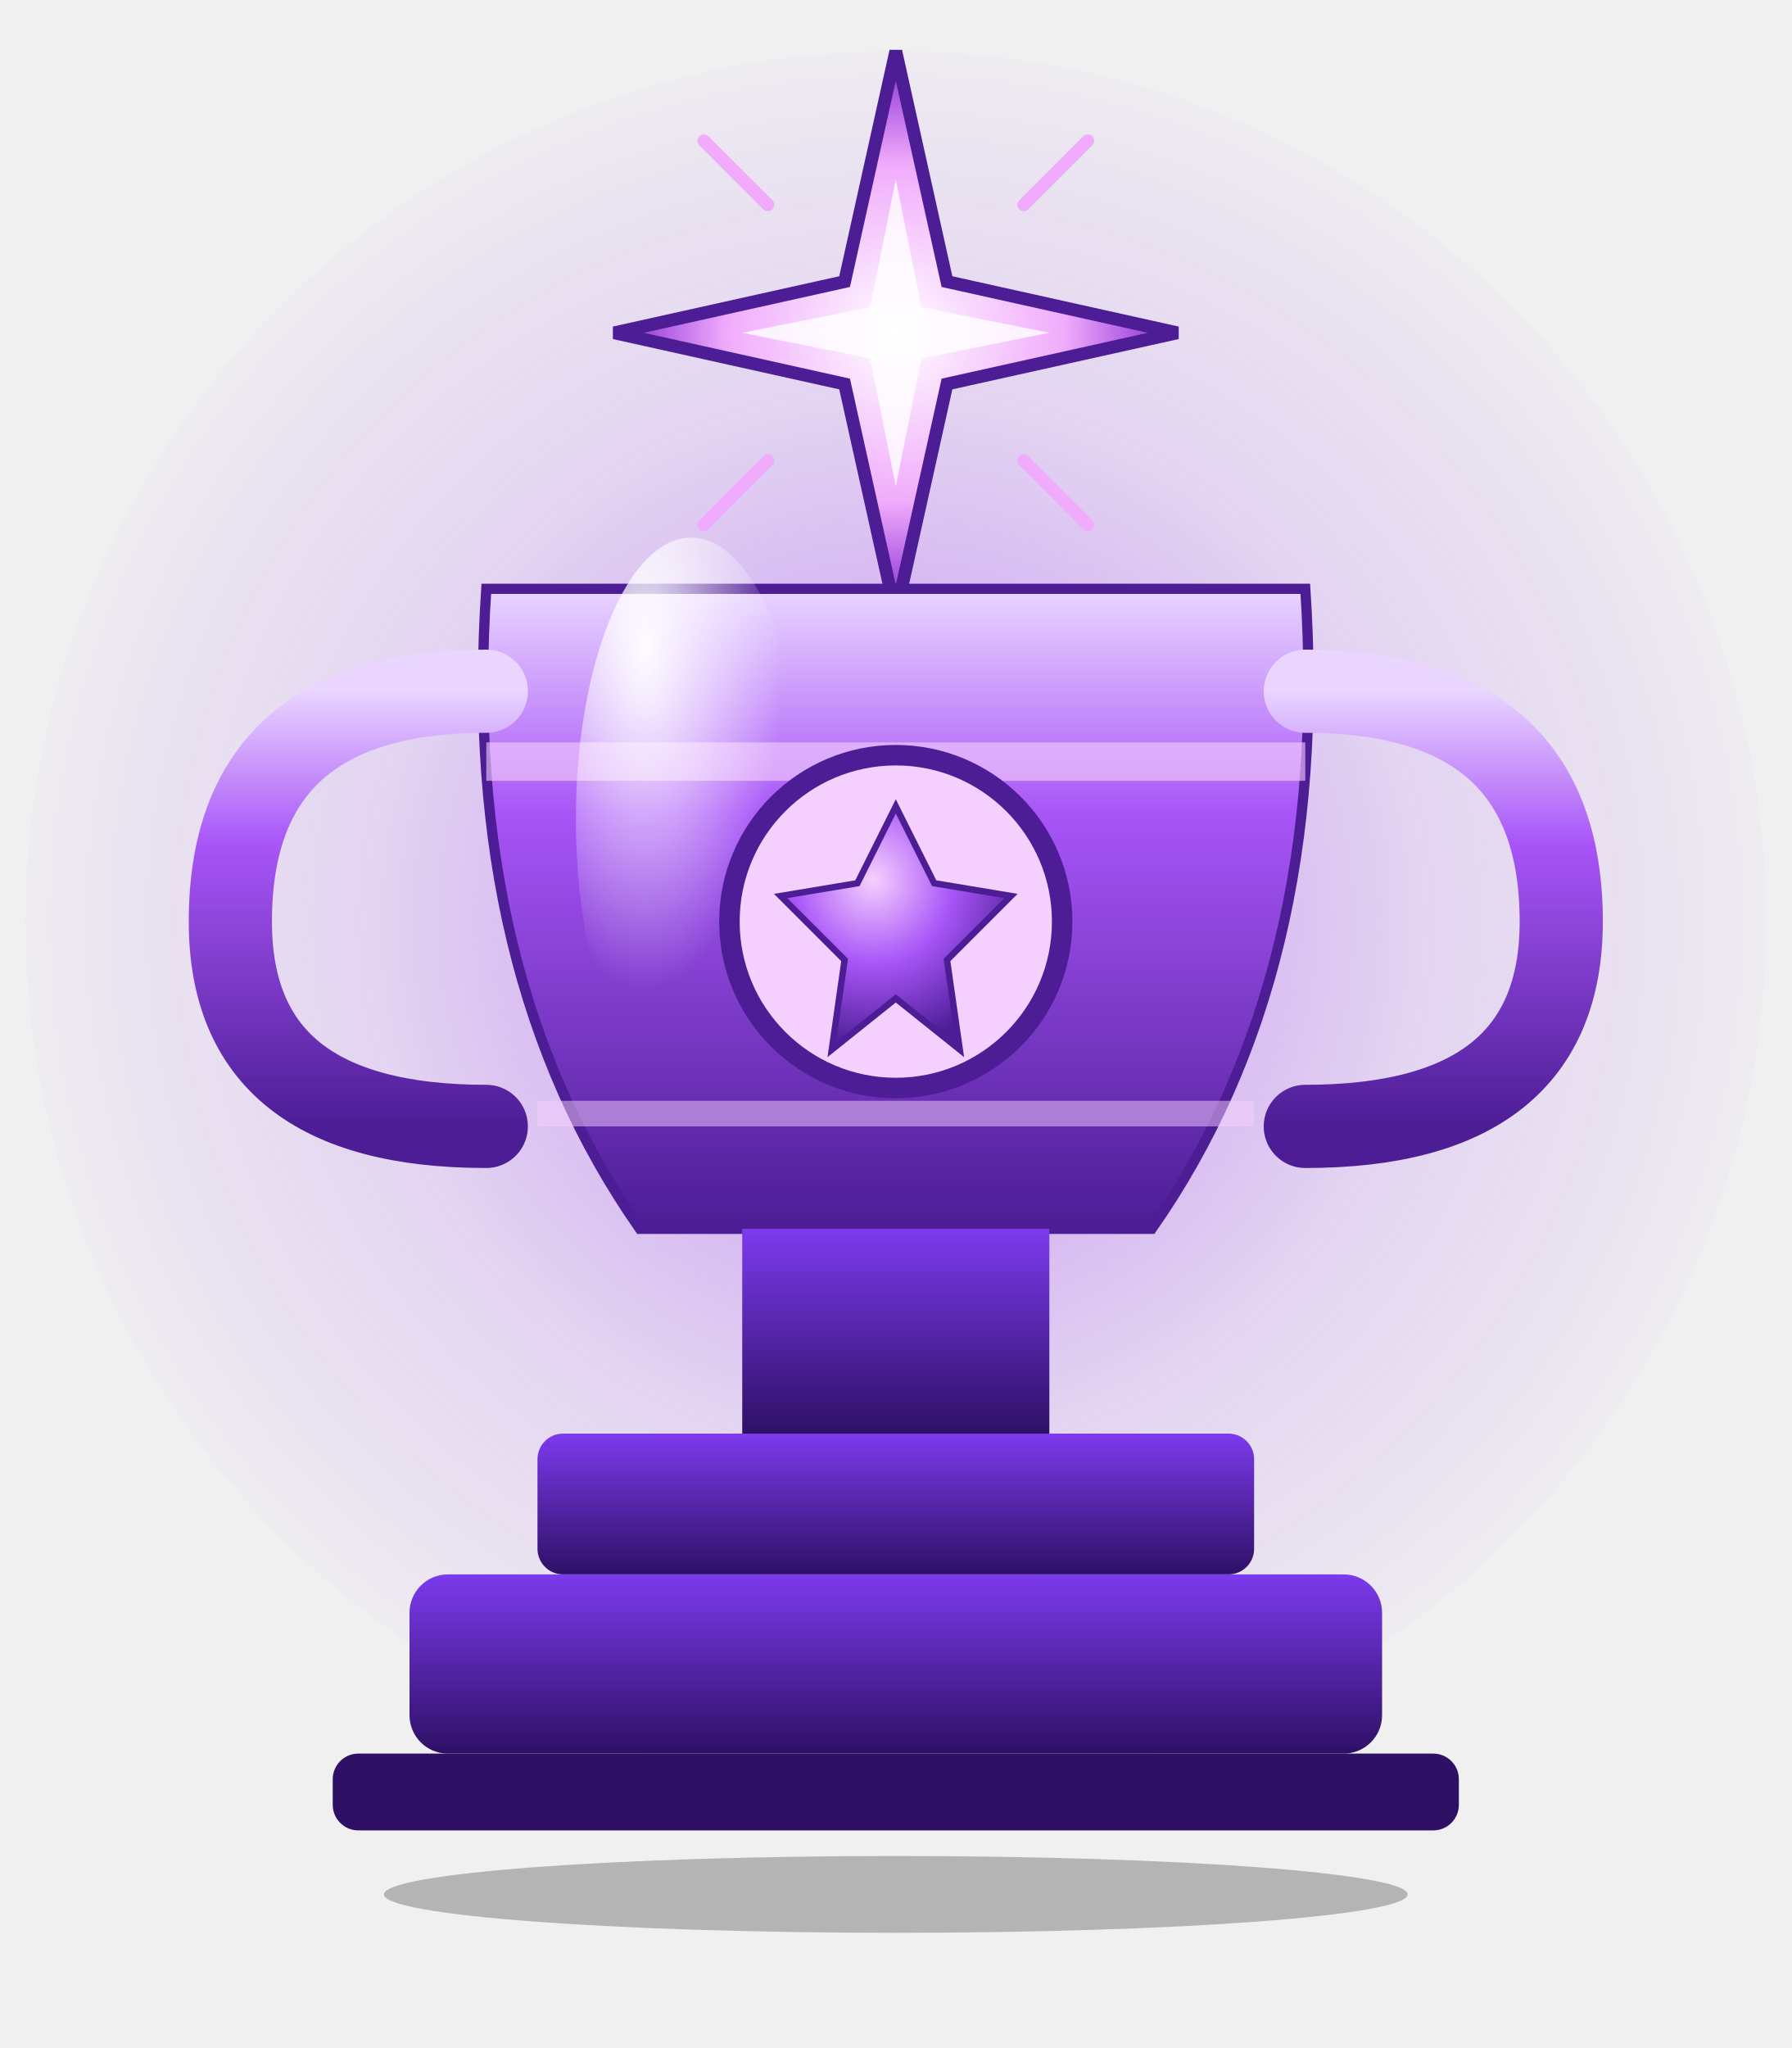
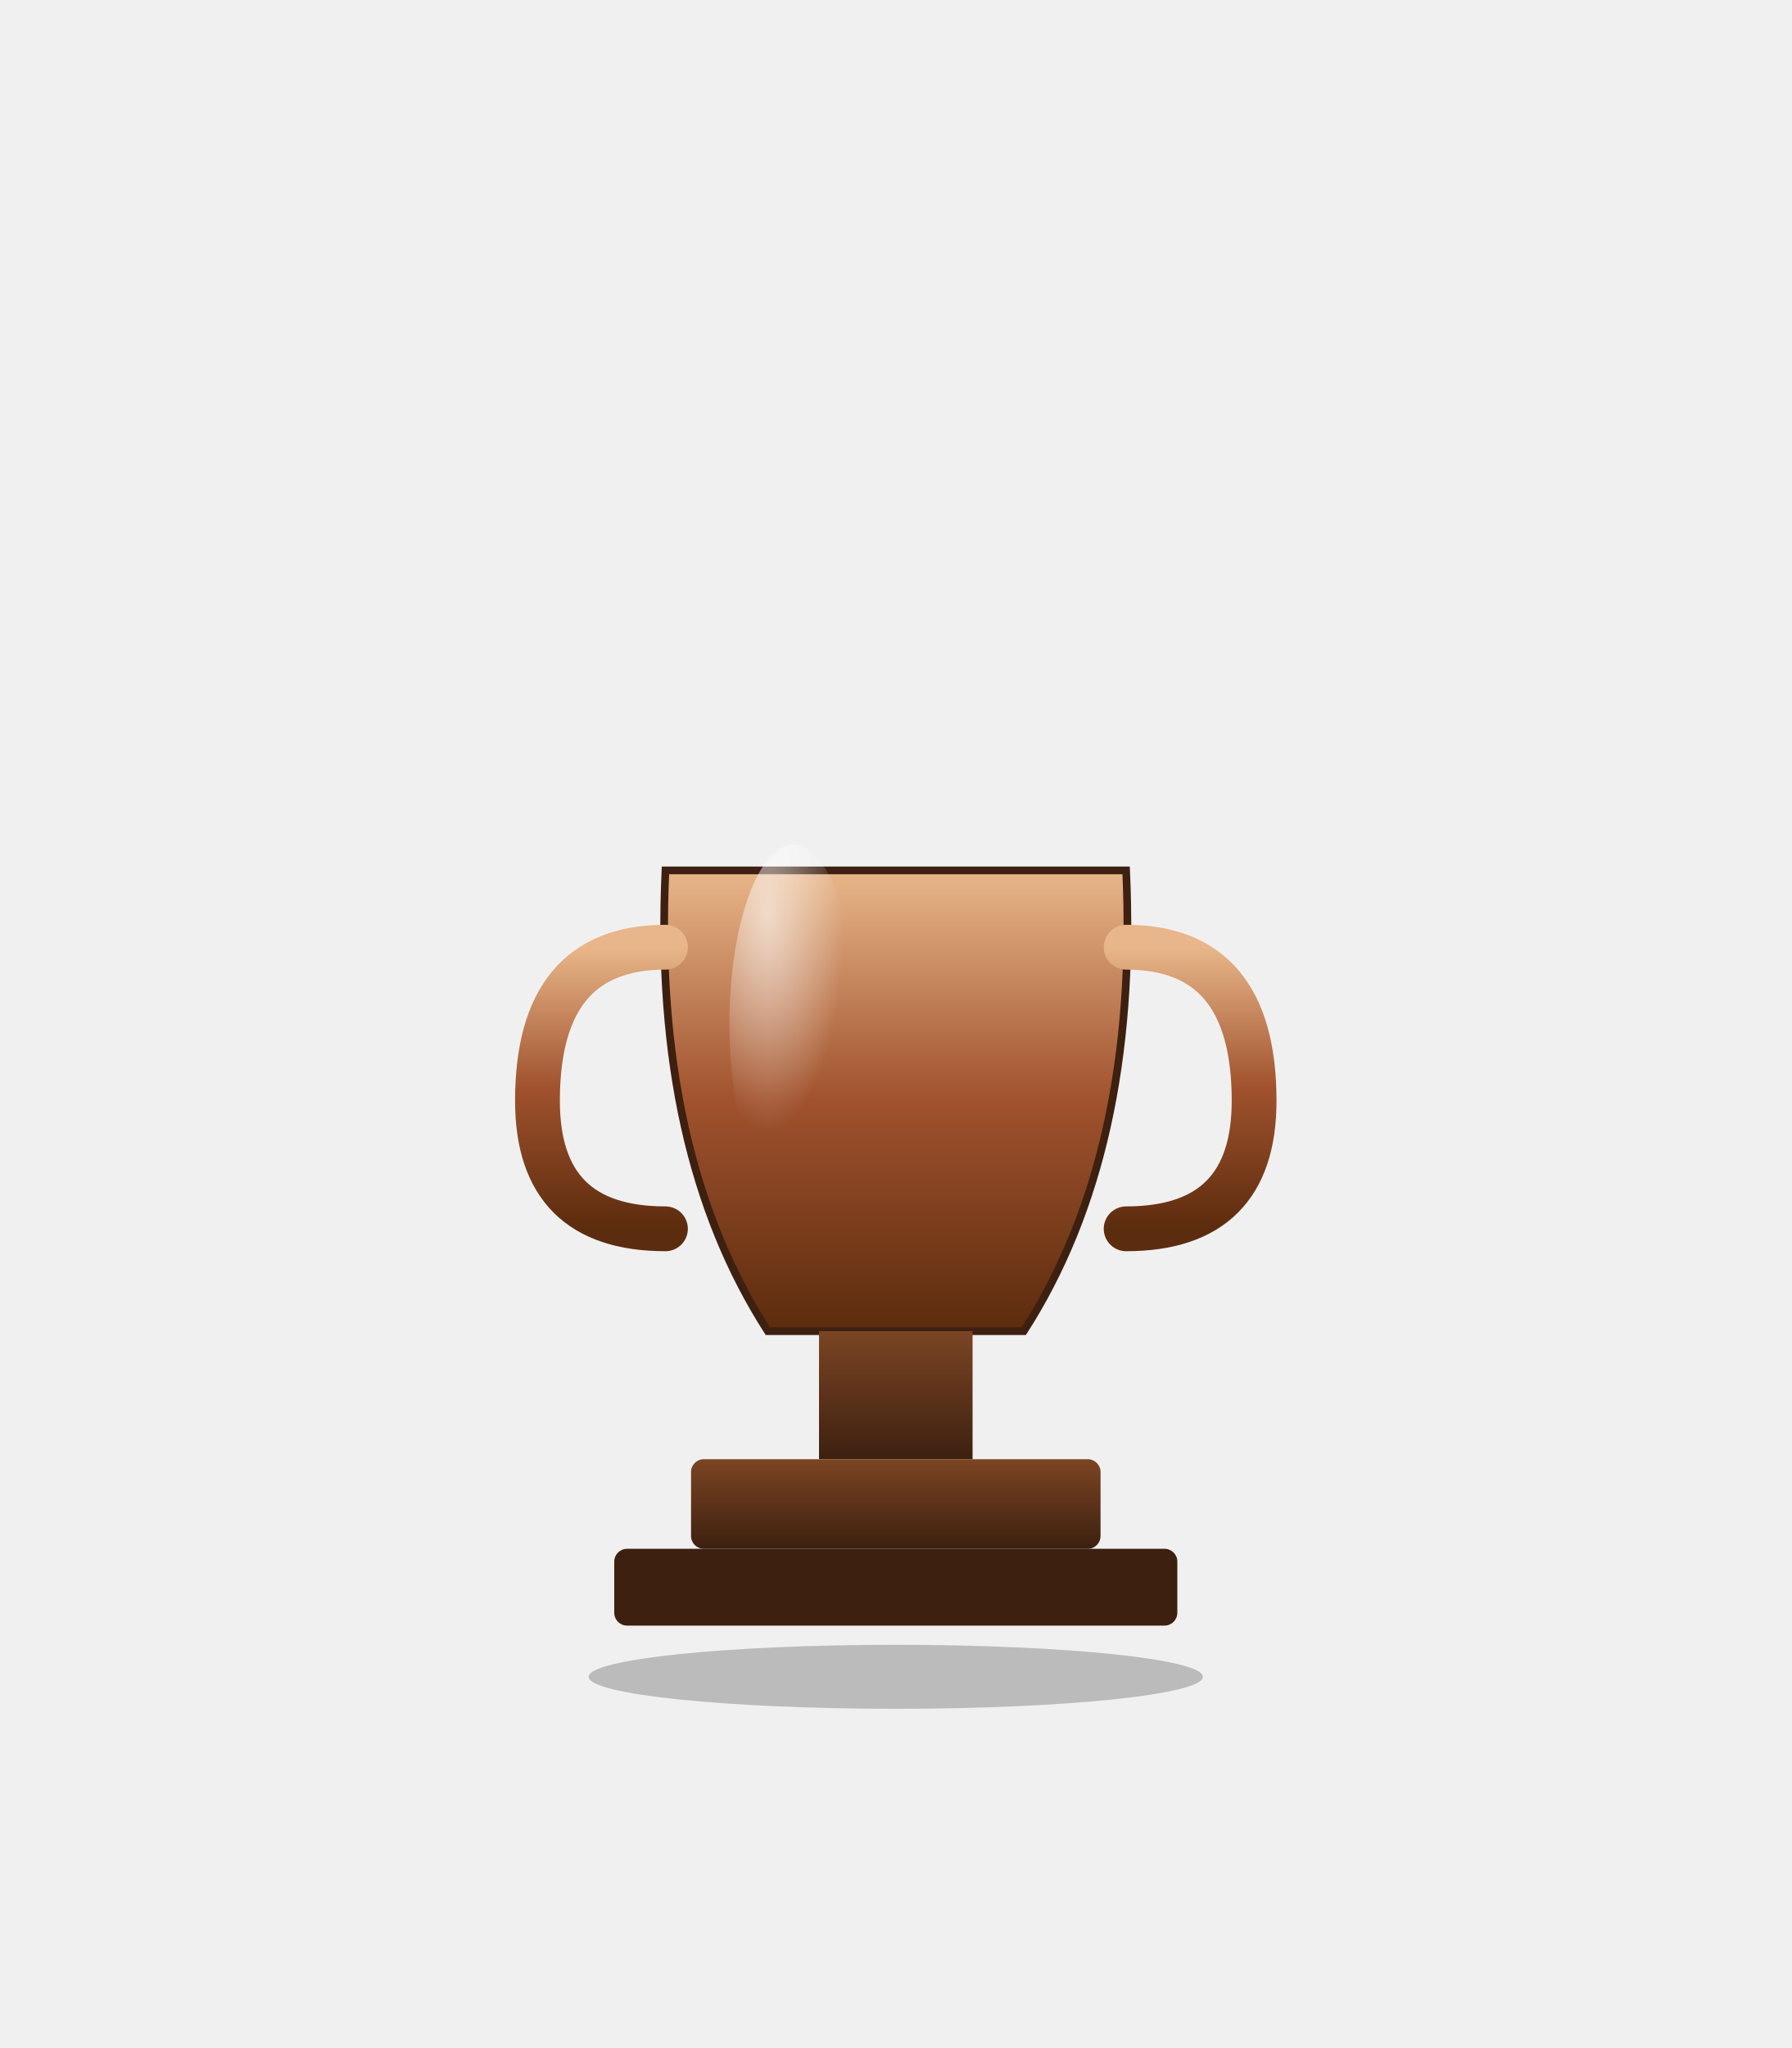
<svg xmlns="http://www.w3.org/2000/svg" viewBox="0 0 140 160">
  <defs>
-     <radialGradient id="ks-halo" cx="0.5" cy="0.5" r="0.55">
-       <stop offset="0%" stop-color="rgba(168,85,247,0.65)" />
-       <stop offset="55%" stop-color="rgba(168,85,247,0.18)" />
-       <stop offset="100%" stop-color="rgba(168,85,247,0)" />
-     </radialGradient>
-     <linearGradient id="ks-cup" x1="0" y1="0" x2="0" y2="1">
-       <stop offset="0%" stop-color="#E9D5FF" />
-       <stop offset="35%" stop-color="#A855F7" />
-       <stop offset="100%" stop-color="#4C1D95" />
+     <linearGradient id="t1-cup" x1="0" y1="0" x2="0" y2="1">
+       <stop offset="0%" stop-color="#E8B68A" />
+       <stop offset="50%" stop-color="#A0522D" />
+       <stop offset="100%" stop-color="#5C2C0E" />
    </linearGradient>
-     <linearGradient id="ks-base" x1="0" y1="0" x2="0" y2="1">
-       <stop offset="0%" stop-color="#7C3AED" />
-       <stop offset="100%" stop-color="#2E1065" />
+     <linearGradient id="t1-base" x1="0" y1="0" x2="0" y2="1">
+       <stop offset="0%" stop-color="#7B4523" />
+       <stop offset="100%" stop-color="#3D2010" />
    </linearGradient>
-     <radialGradient id="ks-shine" cx="0.3" cy="0.2" r="0.6">
-       <stop offset="0%" stop-color="rgba(255,255,255,0.95)" />
+     <radialGradient id="t1-shine" cx="0.3" cy="0.2" r="0.6">
+       <stop offset="0%" stop-color="rgba(255,255,255,0.6)" />
      <stop offset="100%" stop-color="rgba(255,255,255,0)" />
    </radialGradient>
-     <radialGradient id="ks-gem" cx="0.4" cy="0.3" r="0.7">
-       <stop offset="0%" stop-color="#F5D0FE" />
-       <stop offset="50%" stop-color="#A855F7" />
-       <stop offset="100%" stop-color="#4C1D95" />
-     </radialGradient>
-     <radialGradient id="ks-burst" cx="0.5" cy="0.5" r="0.5">
-       <stop offset="0%" stop-color="#FFFFFF" />
-       <stop offset="60%" stop-color="#F0ABFC" />
-       <stop offset="100%" stop-color="#7E22CE" />
-     </radialGradient>
  </defs>
-   <circle cx="70" cy="72" r="68" fill="url(#ks-halo)" />
-   <g transform="translate(70, 26)">
-     <polygon points="0,-22 4,-4 22,0 4,4 0,22 -4,4 -22,0 -4,-4" fill="url(#ks-burst)" stroke="#4C1D95" stroke-width="1" />
-     <polygon points="0,-12 2,-2 12,0 2,2 0,12 -2,2 -12,0 -2,-2" fill="#FFFFFF" opacity="0.8" />
-     <g stroke="#F0ABFC" stroke-width="1" stroke-linecap="round">
-       <line x1="-15" y1="-15" x2="-10" y2="-10" />
-       <line x1="15" y1="-15" x2="10" y2="-10" />
-       <line x1="-15" y1="15" x2="-10" y2="10" />
-       <line x1="15" y1="15" x2="10" y2="10" />
-     </g>
-   </g>
-   <path d="M38,46 L102,46 Q104,76 90,96 L50,96 Q36,76 38,46 Z" fill="url(#ks-cup)" stroke="#4C1D95" stroke-width="0.8" />
-   <rect x="38" y="58" width="64" height="3" fill="#F5D0FE" opacity="0.6" />
-   <rect x="42" y="86" width="56" height="2" fill="#F5D0FE" opacity="0.5" />
-   <path d="M38,54 Q18,54 18,72 Q18,88 38,88" stroke="url(#ks-cup)" stroke-width="6.5" fill="none" stroke-linecap="round" />
-   <path d="M102,54 Q122,54 122,72 Q122,88 102,88" stroke="url(#ks-cup)" stroke-width="6.5" fill="none" stroke-linecap="round" />
-   <ellipse cx="54" cy="64" rx="9" ry="22" fill="url(#ks-shine)" />
-   <circle cx="70" cy="72" r="13" fill="#F5D0FE" stroke="#4C1D95" stroke-width="1.6" />
-   <polygon points="70,63 73,69 79,70 74,75 75,82 70,78 65,82 66,75 61,70 67,69" fill="url(#ks-gem)" stroke="#4C1D95" stroke-width="0.5" />
-   <rect x="58" y="96" width="24" height="16" fill="url(#ks-base)" />
-   <rect x="42" y="112" width="56" height="11" rx="2" fill="url(#ks-base)" />
-   <rect x="32" y="123" width="76" height="14" rx="3" fill="url(#ks-base)" />
-   <rect x="26" y="137" width="88" height="6" rx="2" fill="#2E1065" />
-   <ellipse cx="70" cy="148" rx="40" ry="3" fill="rgba(0,0,0,0.25)" />
+   <path d="M52,68 L88,68 Q89,90 80,104 L60,104 Q51,90 52,68 Z" fill="url(#t1-cup)" stroke="#3D2010" stroke-width="0.6" />
+   <path d="M52,74 Q42,74 42,86 Q42,96 52,96" stroke="url(#t1-cup)" stroke-width="3.5" fill="none" stroke-linecap="round" />
+   <path d="M88,74 Q98,74 98,86 Q98,96 88,96" stroke="url(#t1-cup)" stroke-width="3.5" fill="none" stroke-linecap="round" />
+   <ellipse cx="62" cy="80" rx="5" ry="14" fill="url(#t1-shine)" />
+   <rect x="64" y="104" width="12" height="10" fill="url(#t1-base)" />
+   <rect x="54" y="114" width="32" height="7" rx="1" fill="url(#t1-base)" />
+   <rect x="48" y="121" width="44" height="6" rx="1" fill="#3D2010" />
+   <ellipse cx="70" cy="131" rx="24" ry="2.5" fill="rgba(0,0,0,0.22)" />
</svg>
